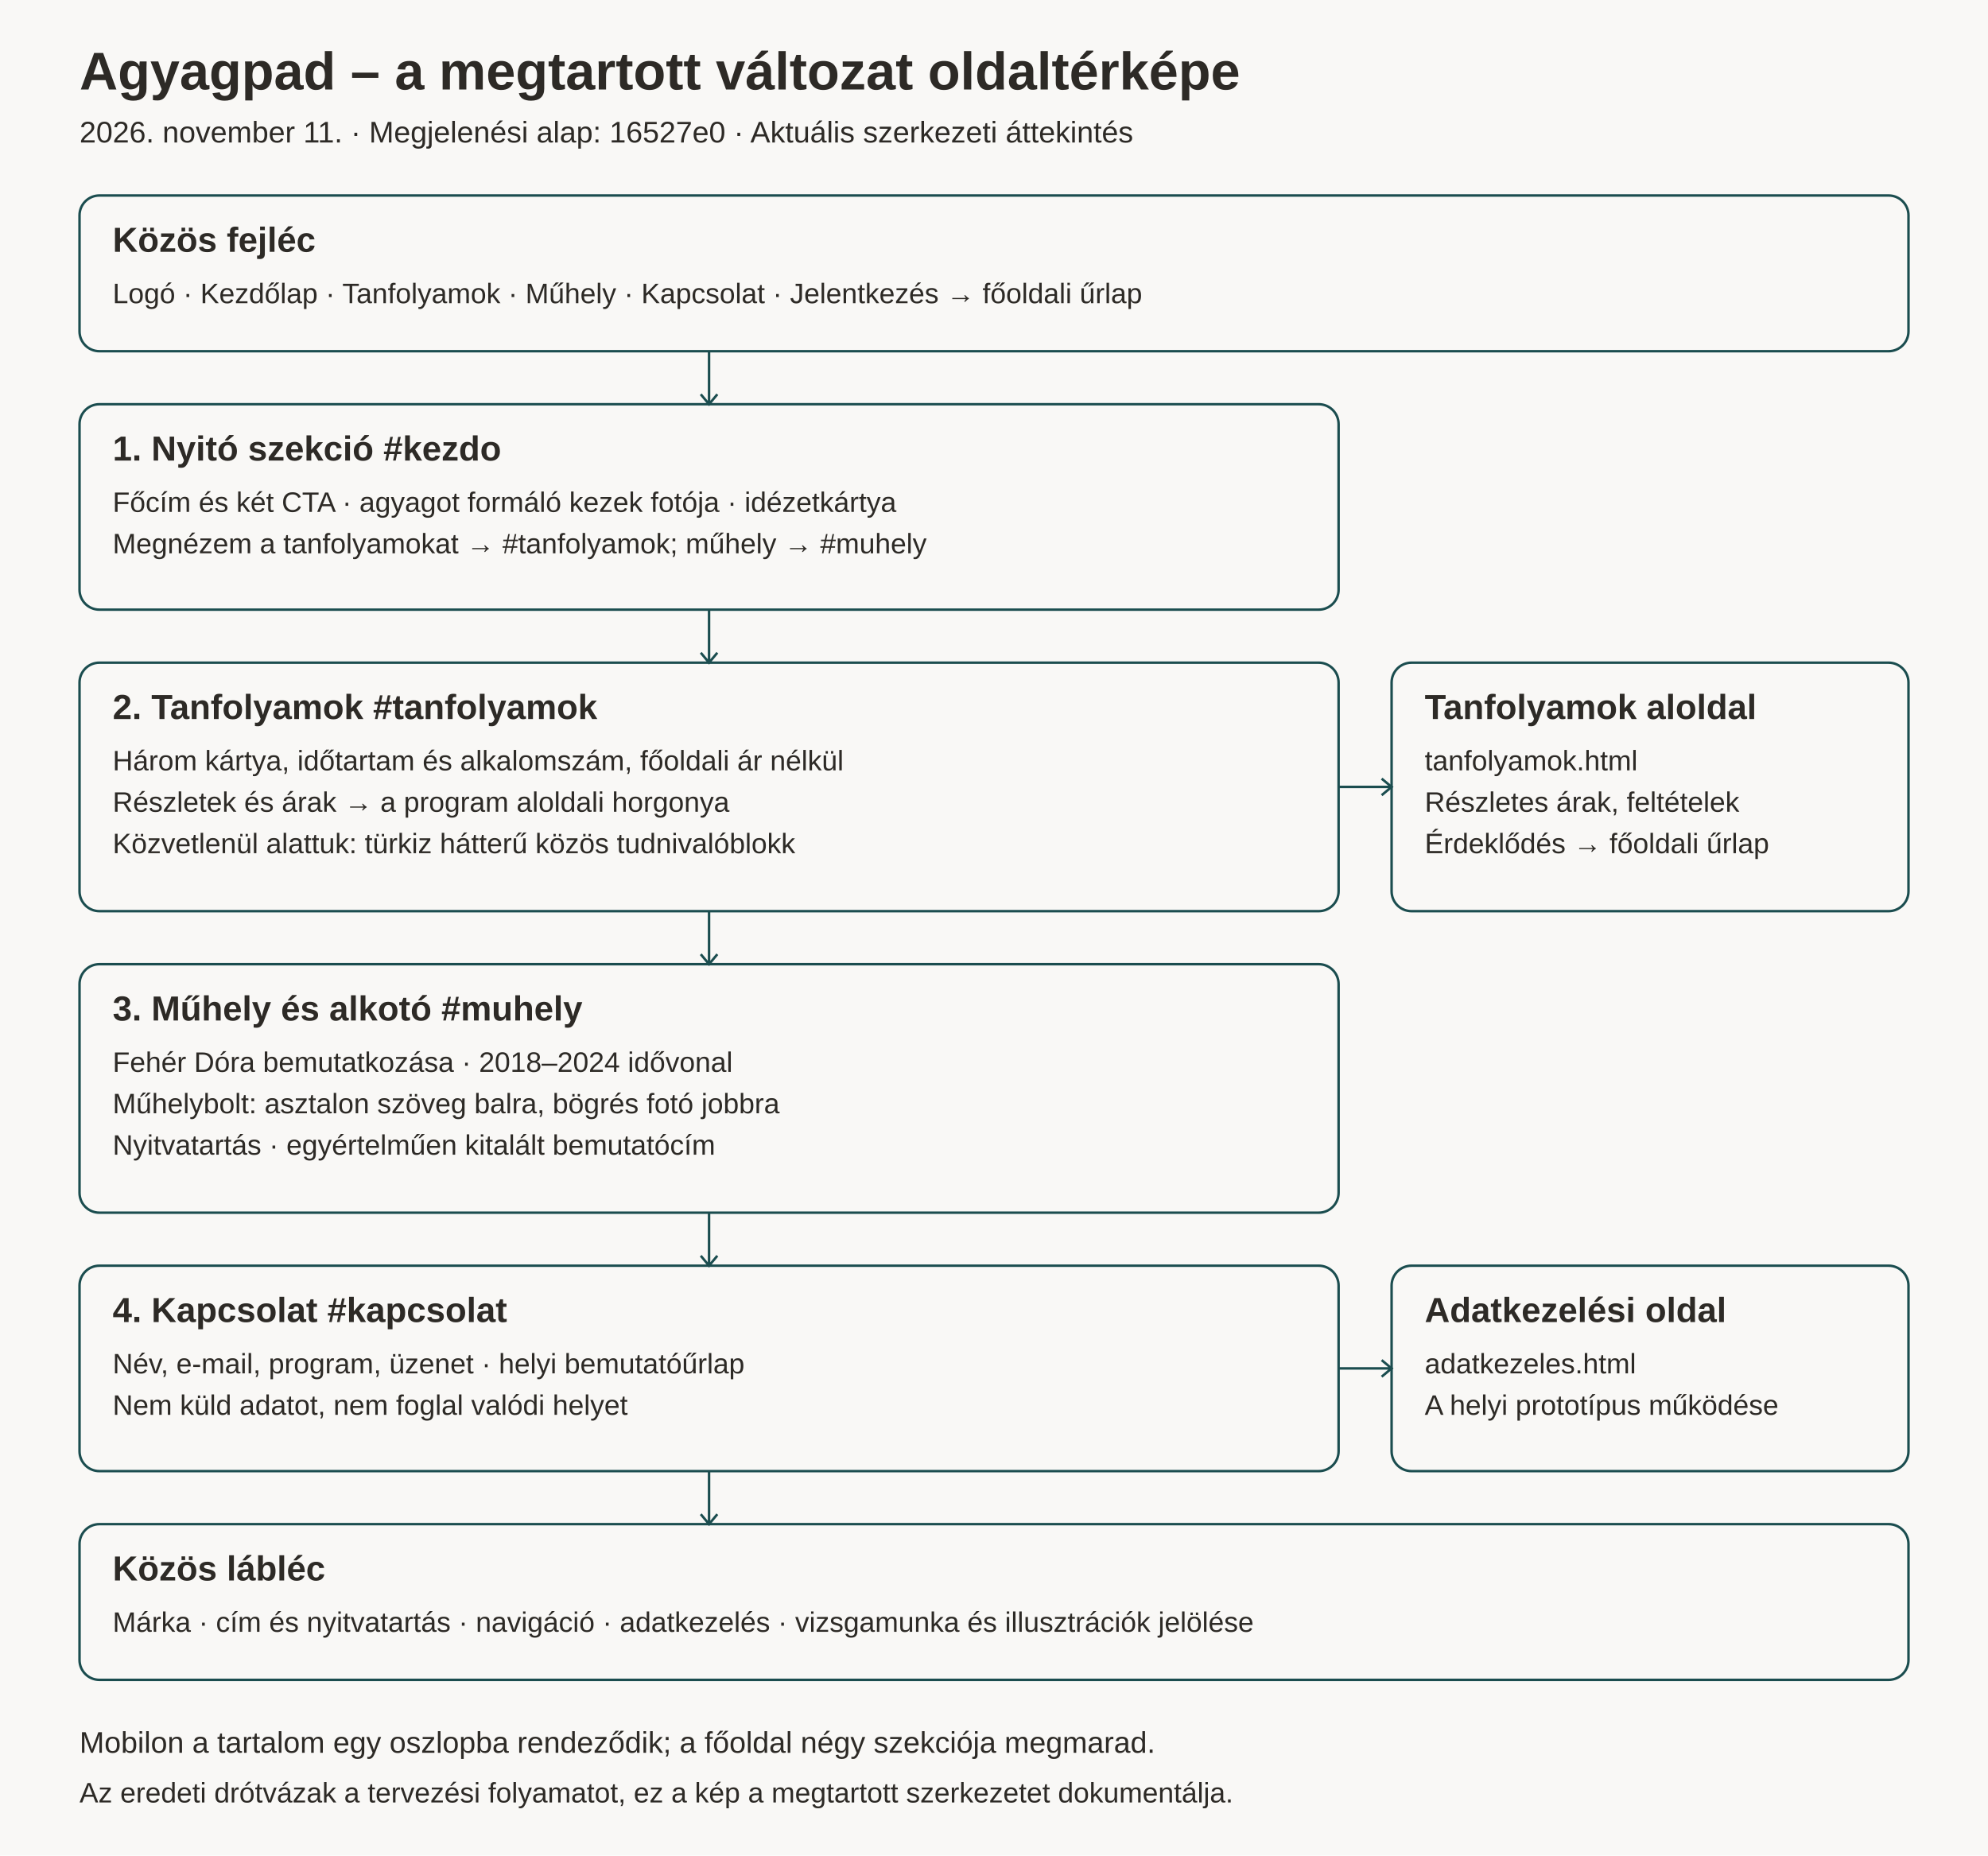
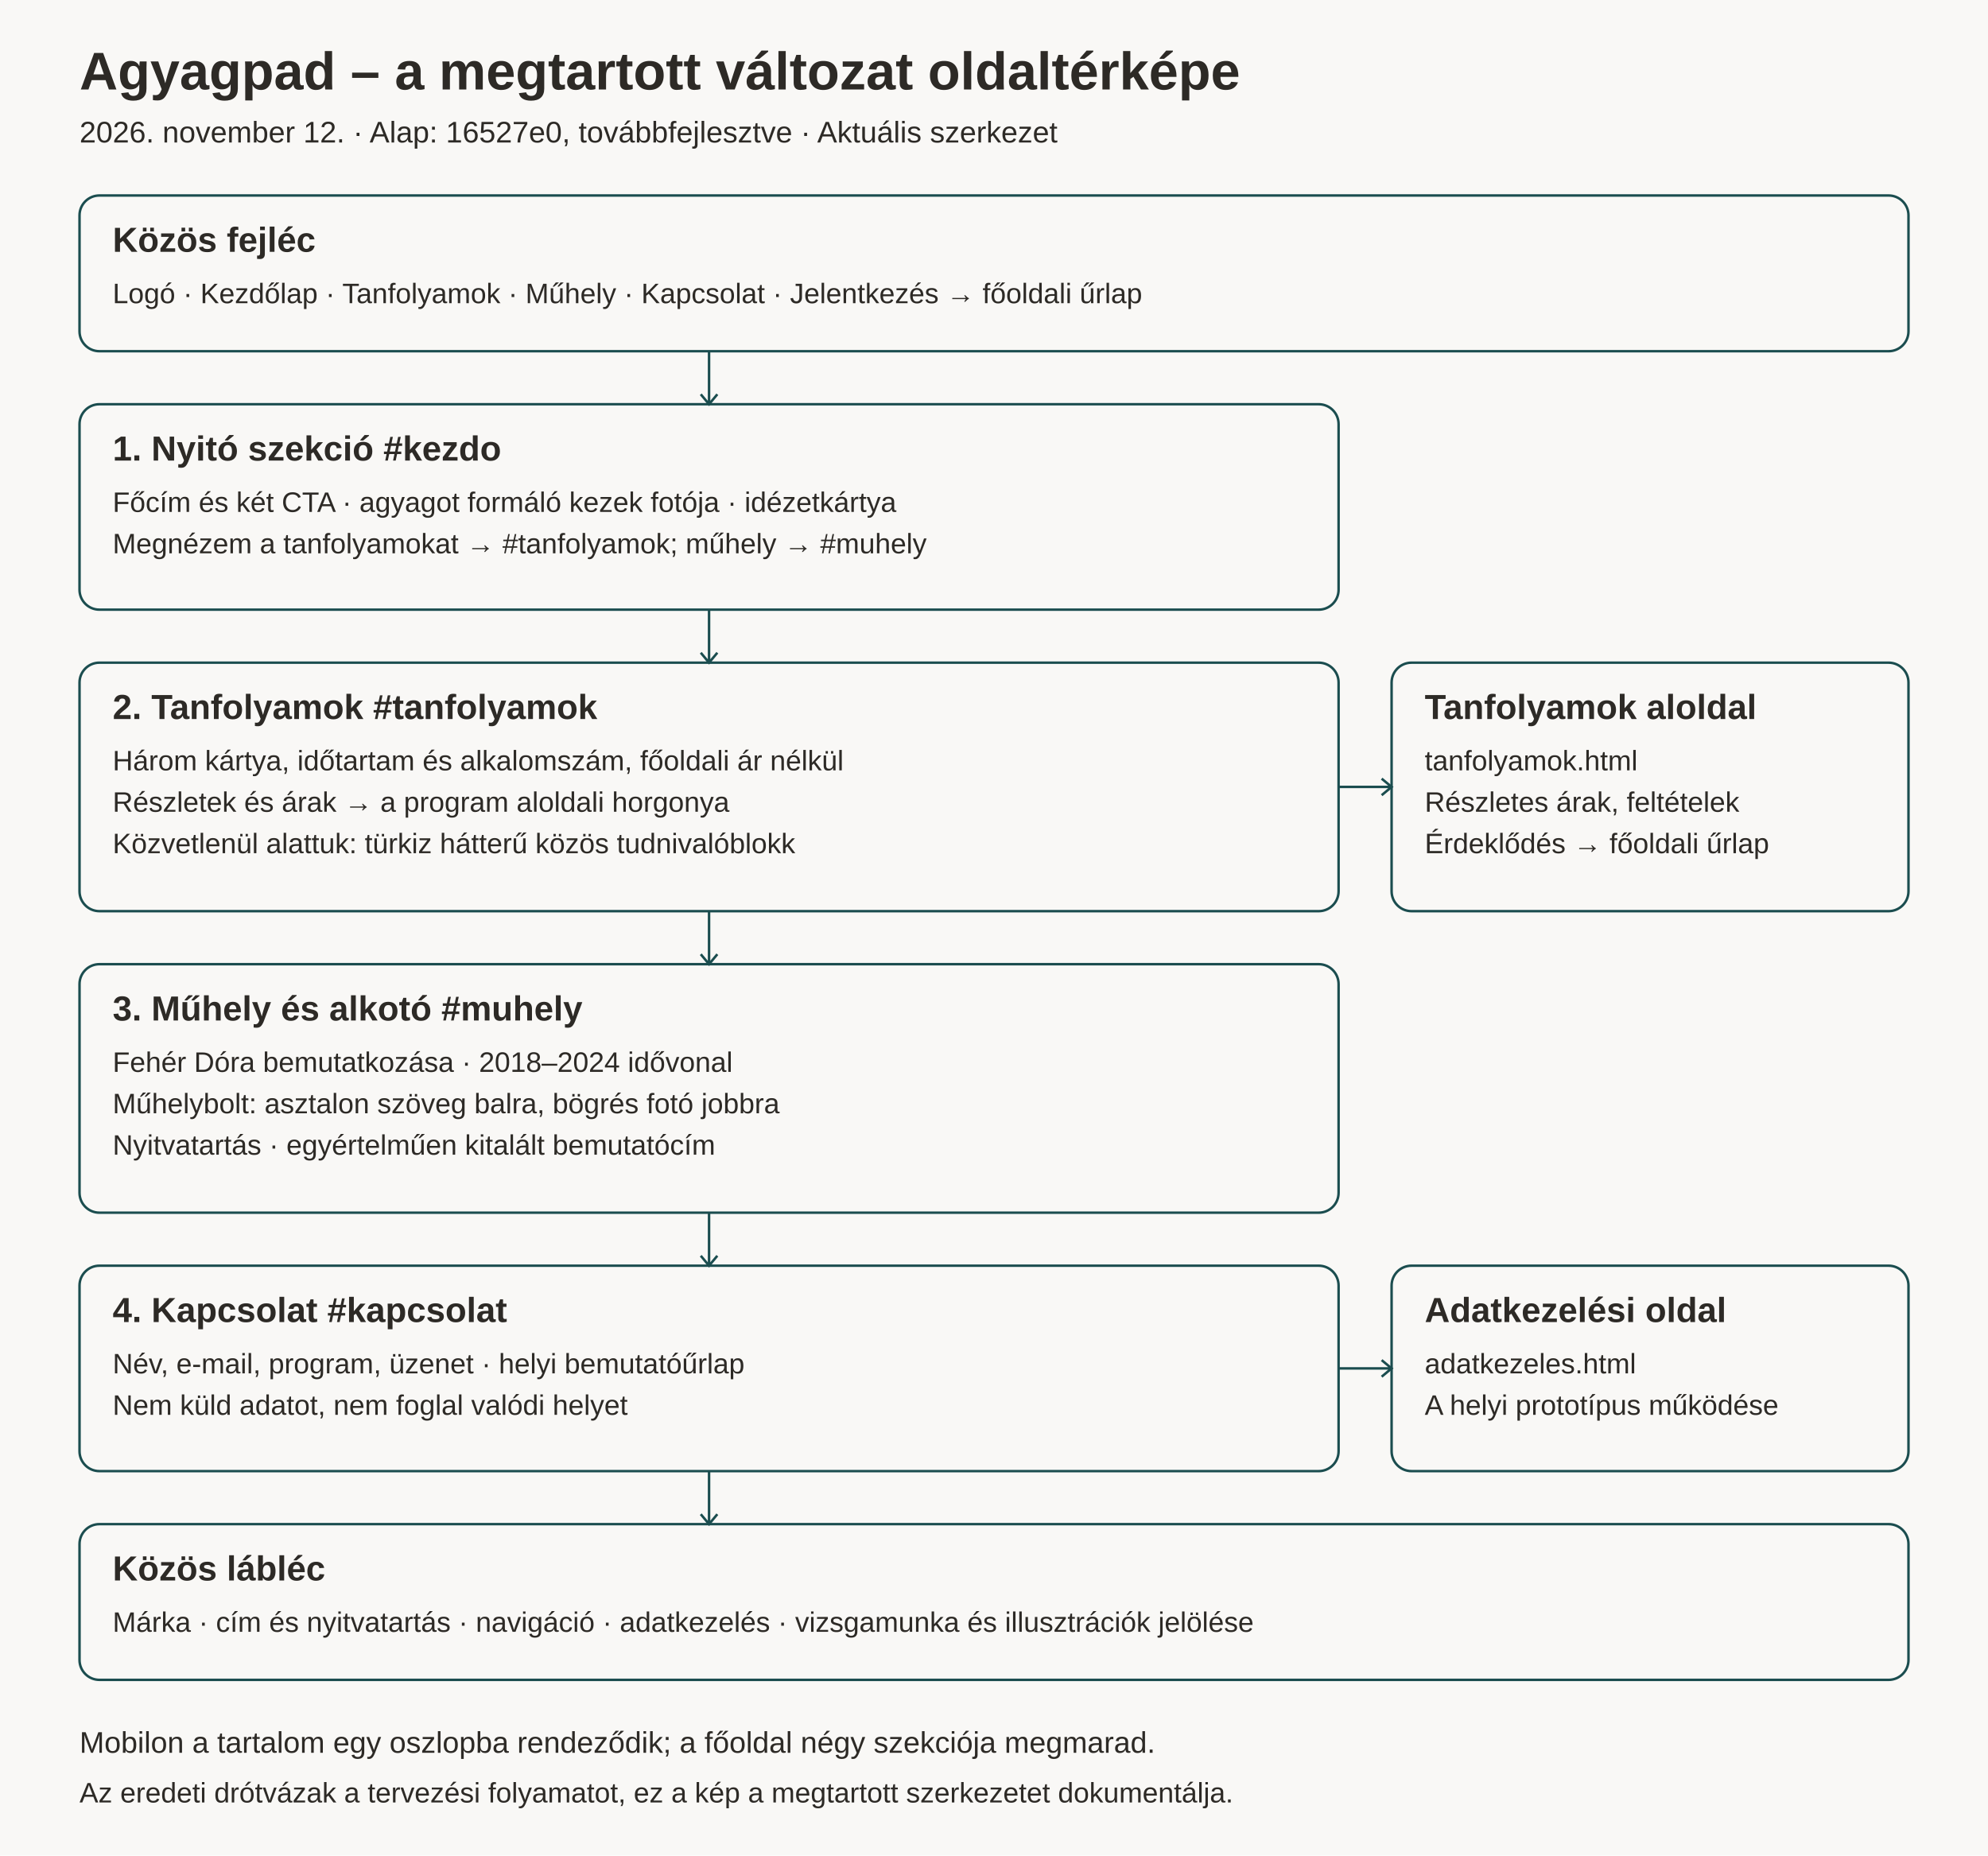
<svg xmlns="http://www.w3.org/2000/svg" width="1200" height="1120" viewBox="0 0 1200 1120">
  <rect width="1200" height="1120" fill="#F9F8F6" />
  <g font-family="Arial,sans-serif" fill="#2D2A26">
    <text x="48" y="54" font-size="32" font-weight="700">Agyagpad – a megtartott változat oldaltérképe</text>
-     <text x="48" y="86" font-size="18" font-weight="400">2026. november 11. · Megjelenési alap: 16527e0 · Aktuális szerkezeti áttekintés</text>
+     <text x="48" y="86" font-size="18" font-weight="400">2026. november 12. · Alap: 16527e0, továbbfejlesztve · Aktuális szerkezet</text>
    <rect x="48" y="118" width="1104" height="94" rx="12" fill="#F9F8F6" stroke="#1B4D4F" stroke-width="1.5" />
    <text x="68" y="152" font-size="21" font-weight="700">Közös fejléc</text>
    <text x="68" y="183" font-size="17" font-weight="400">Logó · Kezdőlap · Tanfolyamok · Műhely · Kapcsolat · Jelentkezés → főoldali űrlap</text>
    <rect x="48" y="244" width="760" height="124" rx="12" fill="#F9F8F6" stroke="#1B4D4F" stroke-width="1.5" />
    <text x="68" y="278" font-size="21" font-weight="700">1. Nyitó szekció  #kezdo</text>
    <text x="68" y="309" font-size="17" font-weight="400">Főcím és két CTA · agyagot formáló kezek fotója · idézetkártya</text>
    <text x="68" y="334" font-size="17" font-weight="400">Megnézem a tanfolyamokat → #tanfolyamok; műhely → #muhely</text>
    <path d="M428 212 V244 m-5 -6 5 6 5-6" fill="none" stroke="#1B4D4F" stroke-width="1.5" />
    <rect x="48" y="400" width="760" height="150" rx="12" fill="#F9F8F6" stroke="#1B4D4F" stroke-width="1.5" />
    <text x="68" y="434" font-size="21" font-weight="700">2. Tanfolyamok  #tanfolyamok</text>
    <text x="68" y="465" font-size="17" font-weight="400">Három kártya, időtartam és alkalomszám, főoldali ár nélkül</text>
    <text x="68" y="490" font-size="17" font-weight="400">Részletek és árak → a program aloldali horgonya</text>
    <text x="68" y="515" font-size="17" font-weight="400">Közvetlenül alattuk: türkiz hátterű közös tudnivalóblokk</text>
    <path d="M428 368 V400 m-5 -6 5 6 5-6" fill="none" stroke="#1B4D4F" stroke-width="1.5" />
    <rect x="840" y="400" width="312" height="150" rx="12" fill="#F9F8F6" stroke="#1B4D4F" stroke-width="1.5" />
    <text x="860" y="434" font-size="21" font-weight="700">Tanfolyamok aloldal</text>
    <text x="860" y="465" font-size="17" font-weight="400">tanfolyamok.html</text>
    <text x="860" y="490" font-size="17" font-weight="400">Részletes árak, feltételek</text>
    <text x="860" y="515" font-size="17" font-weight="400">Érdeklődés → főoldali űrlap</text>
    <path d="M808 475 H840 m-6 -5 6 5-6 5" fill="none" stroke="#1B4D4F" stroke-width="1.5" />
    <rect x="48" y="582" width="760" height="150" rx="12" fill="#F9F8F6" stroke="#1B4D4F" stroke-width="1.5" />
    <text x="68" y="616" font-size="21" font-weight="700">3. Műhely és alkotó  #muhely</text>
    <text x="68" y="647" font-size="17" font-weight="400">Fehér Dóra bemutatkozása · 2018–2024 idővonal</text>
    <text x="68" y="672" font-size="17" font-weight="400">Műhelybolt: asztalon szöveg balra, bögrés fotó jobbra</text>
    <text x="68" y="697" font-size="17" font-weight="400">Nyitvatartás · egyértelműen kitalált bemutatócím</text>
    <path d="M428 550 V582 m-5 -6 5 6 5-6" fill="none" stroke="#1B4D4F" stroke-width="1.5" />
    <rect x="48" y="764" width="760" height="124" rx="12" fill="#F9F8F6" stroke="#1B4D4F" stroke-width="1.5" />
    <text x="68" y="798" font-size="21" font-weight="700">4. Kapcsolat  #kapcsolat</text>
    <text x="68" y="829" font-size="17" font-weight="400">Név, e-mail, program, üzenet · helyi bemutatóűrlap</text>
    <text x="68" y="854" font-size="17" font-weight="400">Nem küld adatot, nem foglal valódi helyet</text>
    <path d="M428 732 V764 m-5 -6 5 6 5-6" fill="none" stroke="#1B4D4F" stroke-width="1.5" />
    <rect x="840" y="764" width="312" height="124" rx="12" fill="#F9F8F6" stroke="#1B4D4F" stroke-width="1.5" />
    <text x="860" y="798" font-size="21" font-weight="700">Adatkezelési oldal</text>
    <text x="860" y="829" font-size="17" font-weight="400">adatkezeles.html</text>
    <text x="860" y="854" font-size="17" font-weight="400">A helyi prototípus működése</text>
    <path d="M808 826 H840 m-6 -5 6 5-6 5" fill="none" stroke="#1B4D4F" stroke-width="1.5" />
    <rect x="48" y="920" width="1104" height="94" rx="12" fill="#F9F8F6" stroke="#1B4D4F" stroke-width="1.5" />
    <text x="68" y="954" font-size="21" font-weight="700">Közös lábléc</text>
    <text x="68" y="985" font-size="17" font-weight="400">Márka · cím és nyitvatartás · navigáció · adatkezelés · vizsgamunka és illusztrációk jelölése</text>
    <path d="M428 888 V920 m-5 -6 5 6 5-6" fill="none" stroke="#1B4D4F" stroke-width="1.5" />
    <text x="48" y="1058" font-size="18" font-weight="400">Mobilon a tartalom egy oszlopba rendeződik; a főoldal négy szekciója megmarad.</text>
    <text x="48" y="1088" font-size="17" font-weight="400">Az eredeti drótvázak a tervezési folyamatot, ez a kép a megtartott szerkezetet dokumentálja.</text>
  </g>
</svg>
